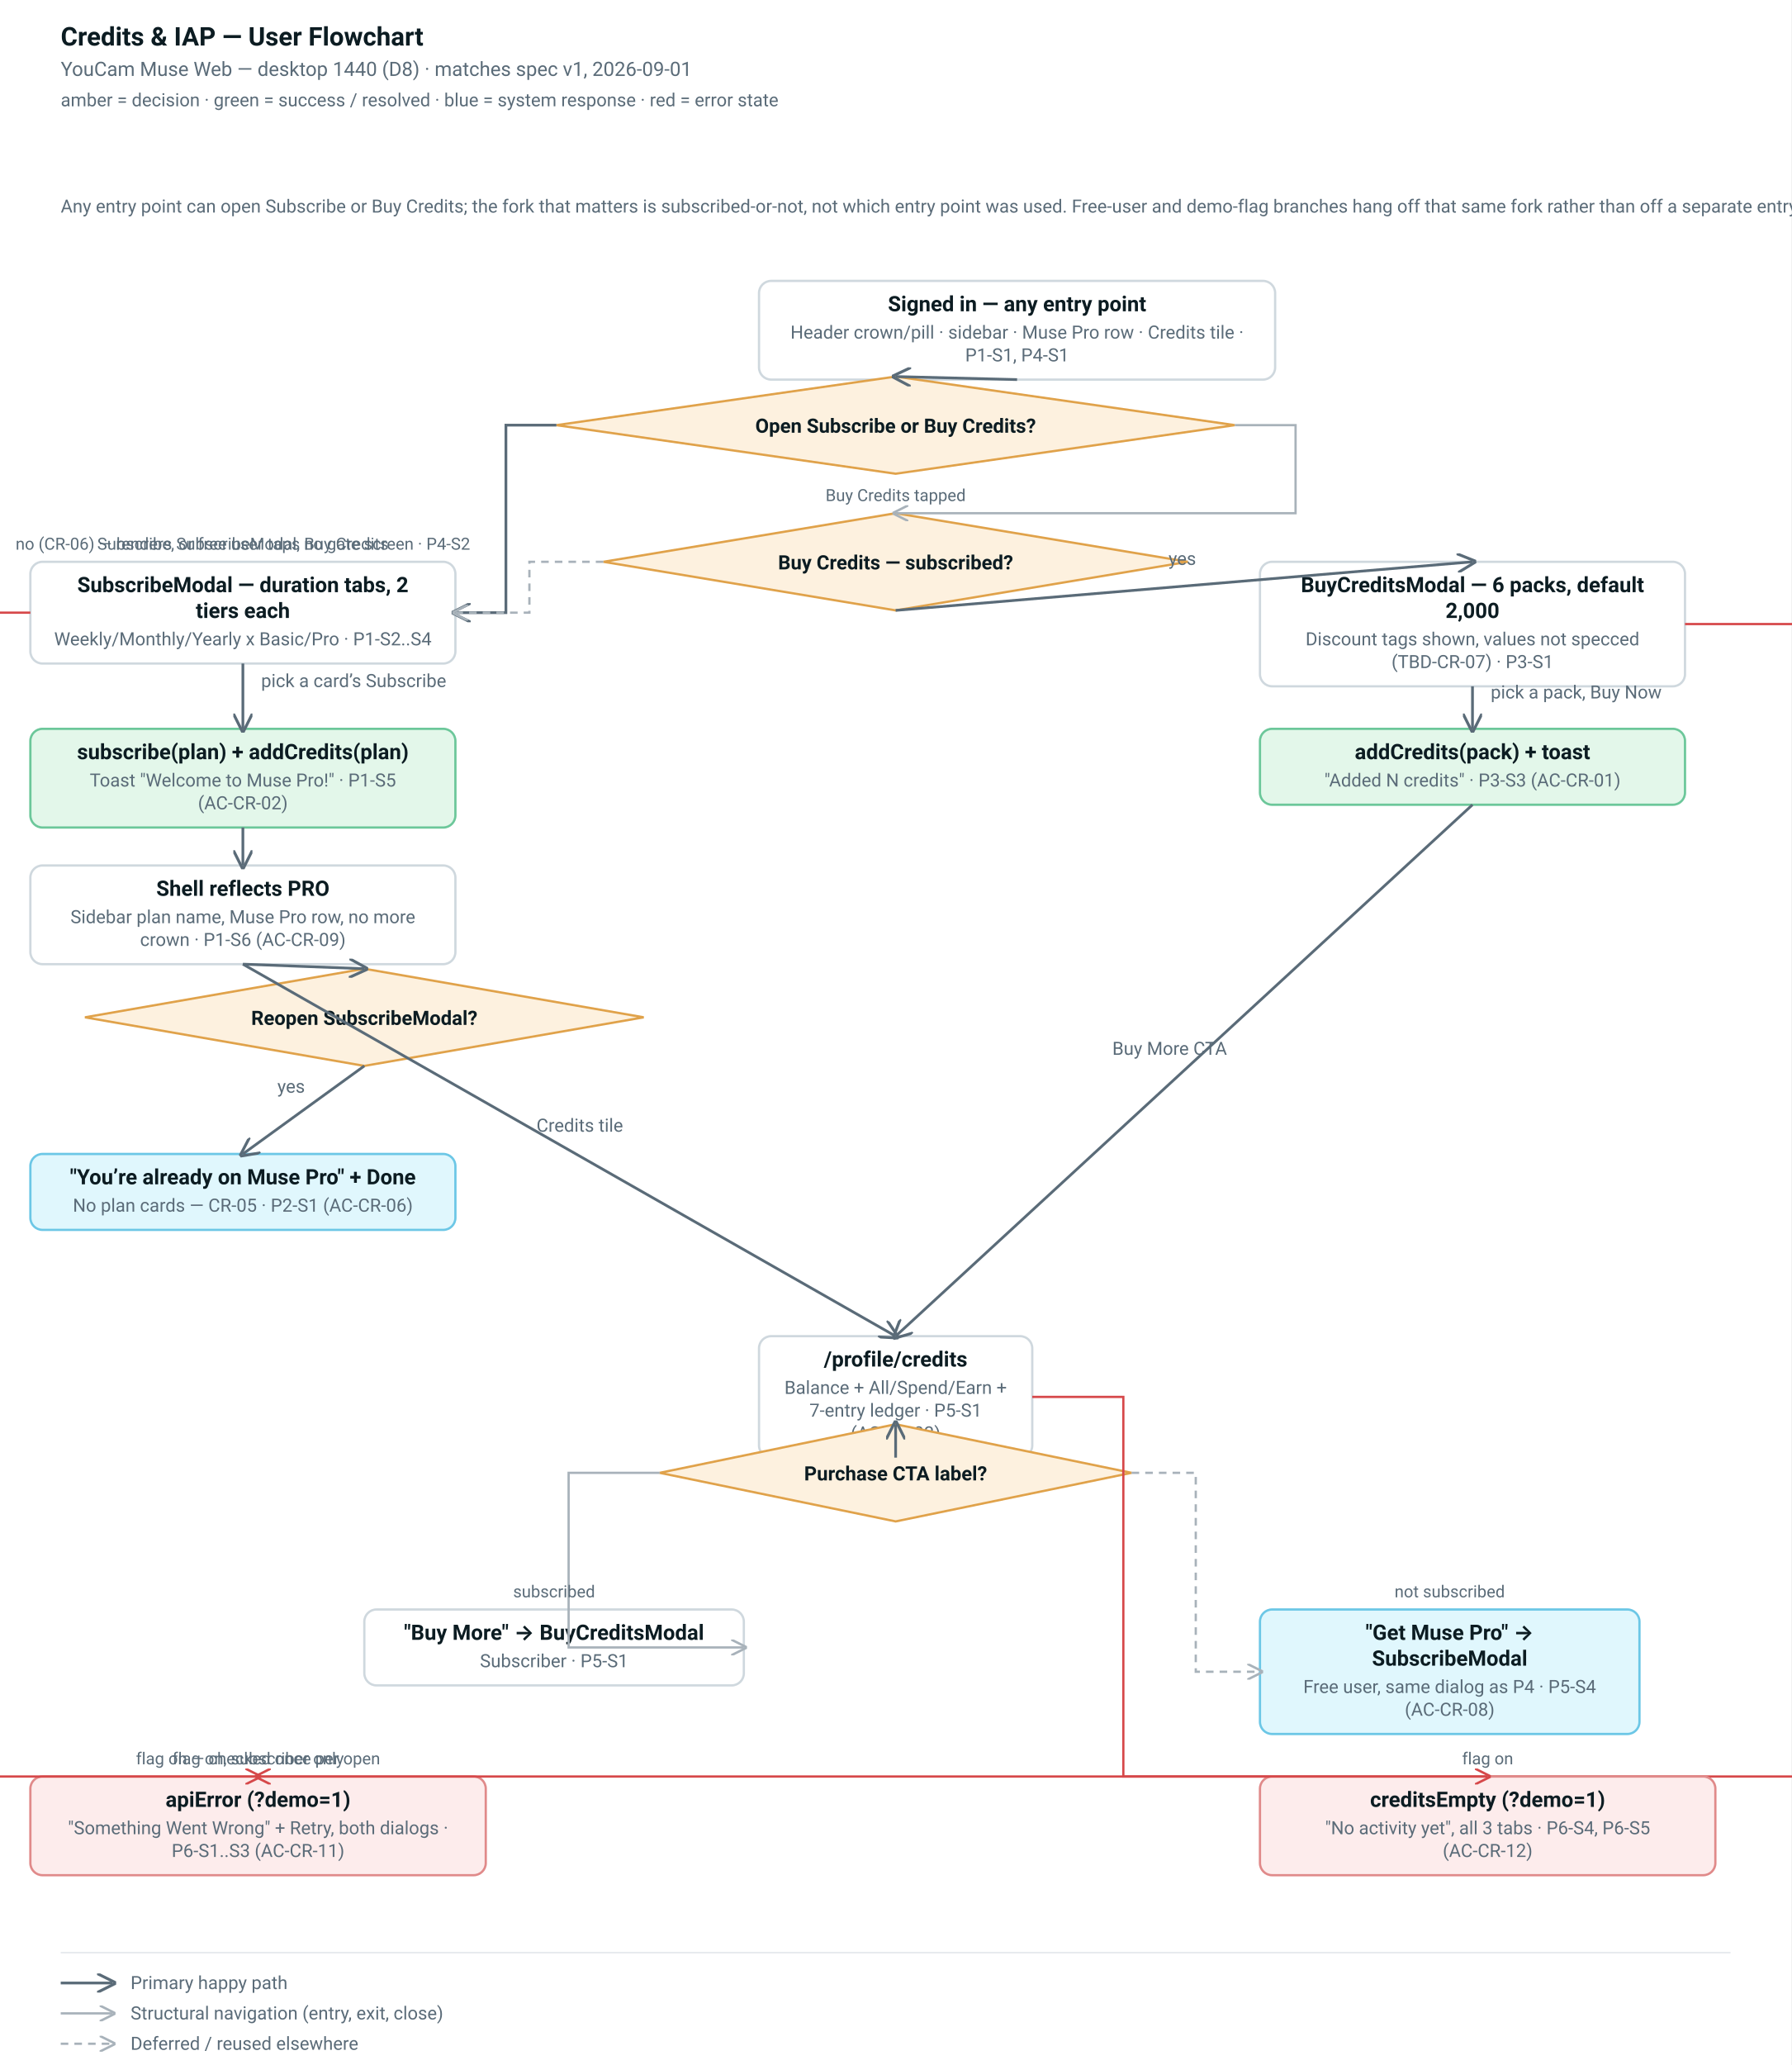
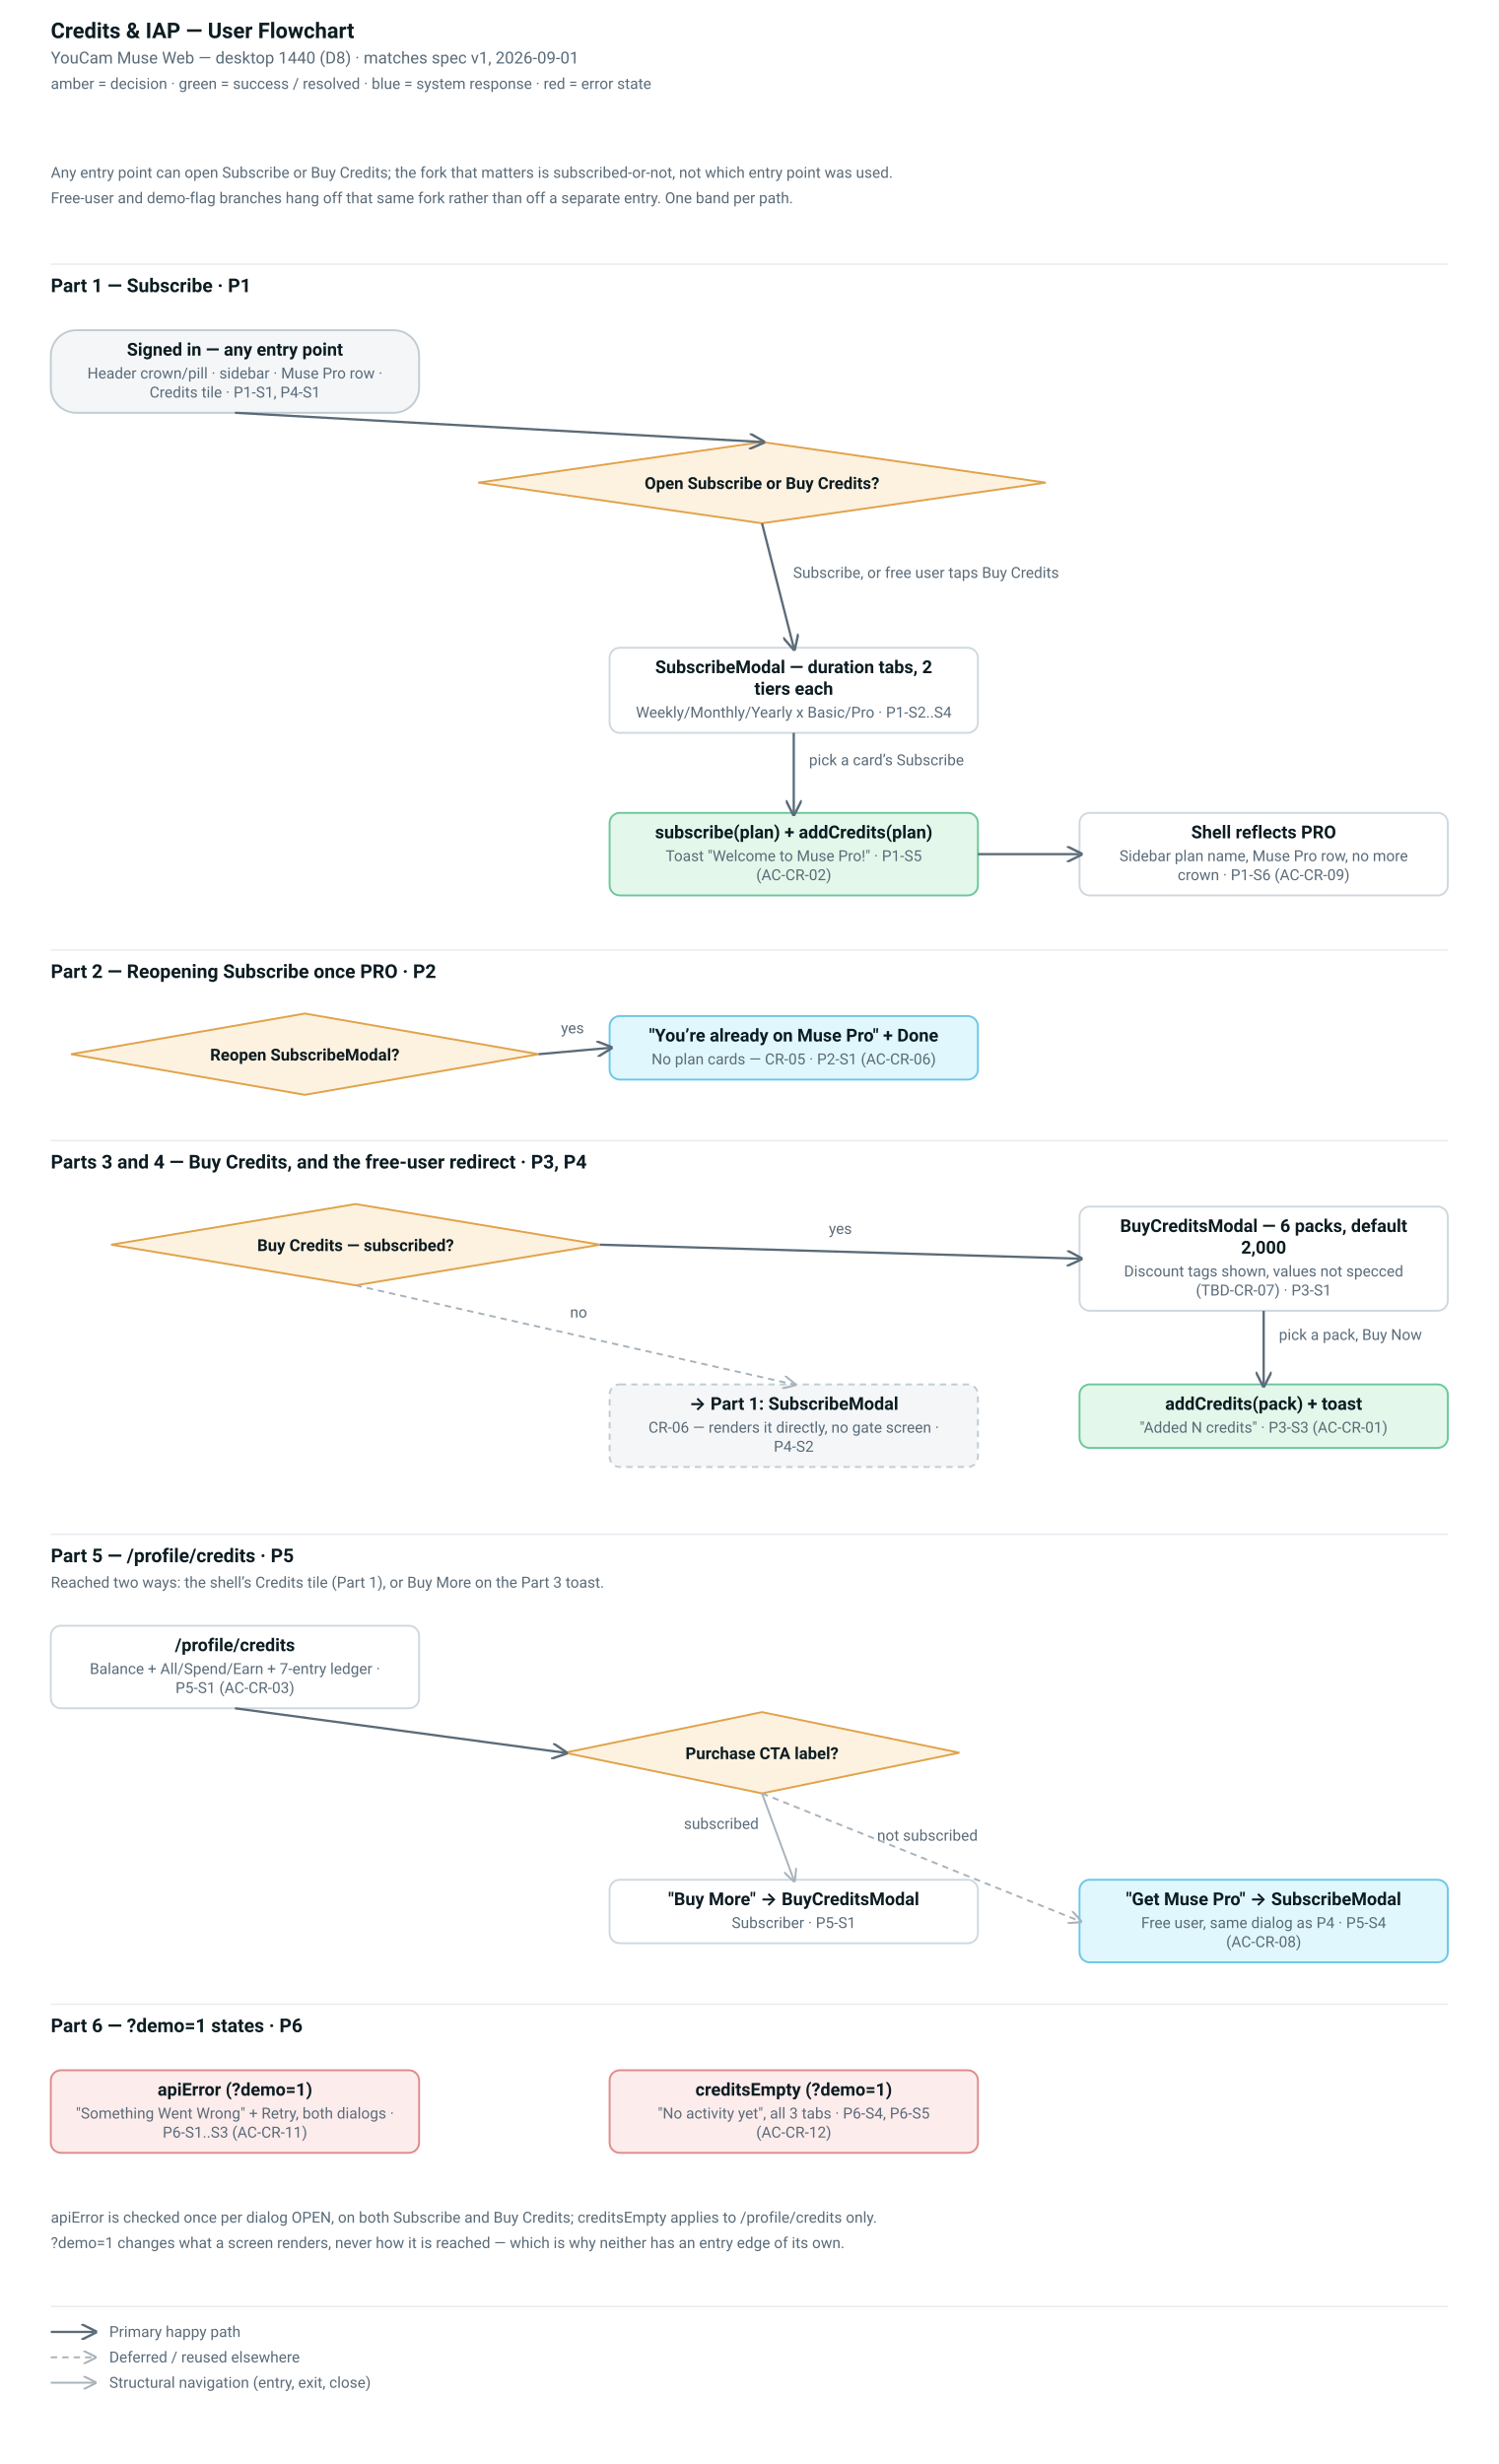
- <svg xmlns="http://www.w3.org/2000/svg" width="1180" height="1360" viewBox="0 0 1180 1360" font-family="-apple-system,BlinkMacSystemFont,'Segoe UI',Roboto,sans-serif" role="img">
+ <svg xmlns="http://www.w3.org/2000/svg" width="1180" height="1940" viewBox="0 0 1180 1940" font-family="-apple-system,BlinkMacSystemFont,'Segoe UI',Roboto,sans-serif" role="img">
  <defs>
    <marker id="fc-primary" viewBox="0 0 10 10" refX="8" refY="5" markerWidth="7" markerHeight="7" orient="auto-start-reverse">
      <path d="M0 0 L10 5 L0 10" fill="none" stroke="#5a6b78" stroke-width="1.5" />
    </marker>
    <marker id="fc-error" viewBox="0 0 10 10" refX="8" refY="5" markerWidth="7" markerHeight="7" orient="auto-start-reverse">
      <path d="M0 0 L10 5 L0 10" fill="none" stroke="#d6484a" stroke-width="1.5" />
    </marker>
    <marker id="fc-structural" viewBox="0 0 10 10" refX="8" refY="5" markerWidth="7" markerHeight="7" orient="auto-start-reverse">
      <path d="M0 0 L10 5 L0 10" fill="none" stroke="#a8b2ba" stroke-width="1.5" />
    </marker>
    <marker id="fc-deferred" viewBox="0 0 10 10" refX="8" refY="5" markerWidth="7" markerHeight="7" orient="auto-start-reverse">
      <path d="M0 0 L10 5 L0 10" fill="none" stroke="#a8b2ba" stroke-width="1.5" />
    </marker>
    <marker id="fc-retry" viewBox="0 0 10 10" refX="8" refY="5" markerWidth="7" markerHeight="7" orient="auto-start-reverse">
      <path d="M0 0 L10 5 L0 10" fill="none" stroke="#6cc7e6" stroke-width="1.5" />
    </marker>
  </defs>
-   <rect width="1180" height="1360" fill="#ffffff" />
+   <rect width="1180" height="1940" fill="#ffffff" />
  <text x="40" y="30" font-size="17" font-weight="700" fill="#0c1c22">Credits &amp; IAP — User Flowchart</text>
  <text x="40" y="50" font-size="13" fill="#5a6b78">YouCam Muse Web — desktop 1440 (D8) · matches spec v1, 2026-09-01</text>
  <text x="40" y="70" font-size="12" fill="#5a6b78">amber = decision · green = success / resolved · blue = system response · red = error state</text>
  <g transform="translate(0,80)">
-     <text x="40" y="60" font-size="12" fill="#5a6b78">Any entry point can open Subscribe or Buy Credits; the fork that matters is subscribed-or-not, not which entry point was used. Free-user and demo-flag branches hang off that same fork rather than off a separate entry.</text>
-     <rect x="500" y="105" width="340" height="65" rx="8" fill="#ffffff" stroke="#cfd8de" stroke-width="1.5" />
-     <text x="670" y="125" font-size="14" font-weight="700" fill="#0c1c22" text-anchor="middle">Signed in — any entry point</text>
-     <text x="670" y="143" font-size="12" fill="#5a6b78" text-anchor="middle">Header crown/pill · sidebar · Muse Pro row · Credits tile ·</text>
-     <text x="670" y="158" font-size="12" fill="#5a6b78" text-anchor="middle">P1-S1, P4-S1</text>
-     <polygon points="590,168 813.455,200 590,232 366.545,200" fill="#fdf1df" stroke="#e0a24a" stroke-width="1.5" />
-     <text x="590" y="205" font-size="13" font-weight="700" fill="#0c1c22" text-anchor="middle">Open Subscribe or Buy Credits?</text>
-     <line x1="670" y1="170" x2="590" y2="168" stroke="#5a6b78" stroke-width="1.8" marker-end="url(#fc-primary)" />
-     <rect x="20" y="290" width="280" height="67" rx="8" fill="#ffffff" stroke="#cfd8de" stroke-width="1.5" />
-     <text x="160" y="310" font-size="14" font-weight="700" fill="#0c1c22" text-anchor="middle">SubscribeModal — duration tabs, 2</text>
-     <text x="160" y="327" font-size="14" font-weight="700" fill="#0c1c22" text-anchor="middle">tiers each</text>
-     <text x="160" y="345" font-size="12" fill="#5a6b78" text-anchor="middle">Weekly/Monthly/Yearly x Basic/Pro · P1-S2..S4</text>
-     <path d="M366.545 200 L333.272 200 L333.272 323.5 L300 323.5" fill="none" stroke="#5a6b78" stroke-width="1.8" marker-end="url(#fc-primary)" />
-     <text x="160" y="282" font-size="11" fill="#5a6b78" text-anchor="middle">Subscribe, or free user taps Buy Credits</text>
-     <polygon points="590,258 782.52,290 590,322 397.48,290" fill="#fdf1df" stroke="#e0a24a" stroke-width="1.5" />
-     <text x="590" y="295" font-size="13" font-weight="700" fill="#0c1c22" text-anchor="middle">Buy Credits — subscribed?</text>
-     <path d="M813.455 200 L853.455 200 L853.455 258 L590 258" fill="none" stroke="#a8b2ba" stroke-width="1.5" marker-end="url(#fc-structural)" />
-     <text x="590" y="250" font-size="11" fill="#5a6b78" text-anchor="middle">Buy Credits tapped</text>
-     <path d="M397.48 290 L348.74 290 L348.74 323.5 L300 323.5" fill="none" stroke="#a8b2ba" stroke-width="1.5" stroke-dasharray="5 4" marker-end="url(#fc-deferred)" />
-     <text x="160" y="282" font-size="11" fill="#5a6b78" text-anchor="middle">no (CR-06) — renders SubscribeModal, no gate screen · P4-S2</text>
-     <rect x="830" y="290" width="280" height="82" rx="8" fill="#ffffff" stroke="#cfd8de" stroke-width="1.5" />
-     <text x="970" y="310" font-size="14" font-weight="700" fill="#0c1c22" text-anchor="middle">BuyCreditsModal — 6 packs, default</text>
-     <text x="970" y="327" font-size="14" font-weight="700" fill="#0c1c22" text-anchor="middle">2,000</text>
-     <text x="970" y="345" font-size="12" fill="#5a6b78" text-anchor="middle">Discount tags shown, values not specced</text>
-     <text x="970" y="360" font-size="12" fill="#5a6b78" text-anchor="middle">(TBD-CR-07) · P3-S1</text>
-     <line x1="590" y1="322" x2="970" y2="290" stroke="#5a6b78" stroke-width="1.8" marker-end="url(#fc-primary)" />
-     <text x="778.825" y="292.049" font-size="12" fill="#5a6b78" text-anchor="middle">yes</text>
-     <rect x="20" y="400" width="280" height="65" rx="8" fill="#e3f7ea" stroke="#6cc79a" stroke-width="1.5" />
-     <text x="160" y="420" font-size="14" font-weight="700" fill="#0c1c22" text-anchor="middle">subscribe(plan) + addCredits(plan)</text>
-     <text x="160" y="438" font-size="12" fill="#5a6b78" text-anchor="middle">Toast "Welcome to Muse Pro!" · P1-S5</text>
-     <text x="160" y="453" font-size="12" fill="#5a6b78" text-anchor="middle">(AC-CR-02)</text>
-     <line x1="160" y1="357" x2="160" y2="400" stroke="#5a6b78" stroke-width="1.8" marker-end="url(#fc-primary)" />
-     <text x="172" y="372.5" font-size="12" fill="#5a6b78" text-anchor="start">pick a card’s Subscribe</text>
-     <rect x="20" y="490" width="280" height="65" rx="8" fill="#ffffff" stroke="#cfd8de" stroke-width="1.5" />
-     <text x="160" y="510" font-size="14" font-weight="700" fill="#0c1c22" text-anchor="middle">Shell reflects PRO</text>
-     <text x="160" y="528" font-size="12" fill="#5a6b78" text-anchor="middle">Sidebar plan name, Muse Pro row, no more</text>
-     <text x="160" y="543" font-size="12" fill="#5a6b78" text-anchor="middle">crown · P1-S6 (AC-CR-09)</text>
-     <line x1="160" y1="465" x2="160" y2="490" stroke="#5a6b78" stroke-width="1.8" marker-end="url(#fc-primary)" />
-     <polygon points="240,558 424.035,590 240,622 55.965,590" fill="#fdf1df" stroke="#e0a24a" stroke-width="1.5" />
-     <text x="240" y="595" font-size="13" font-weight="700" fill="#0c1c22" text-anchor="middle">Reopen SubscribeModal?</text>
-     <line x1="160" y1="555" x2="240" y2="558" stroke="#5a6b78" stroke-width="1.8" marker-end="url(#fc-primary)" />
-     <rect x="20" y="680" width="280" height="50" rx="8" fill="#e0f7fd" stroke="#6cc7e6" stroke-width="1.5" />
-     <text x="160" y="700" font-size="14" font-weight="700" fill="#0c1c22" text-anchor="middle">"You’re already on Muse Pro" + Done</text>
-     <text x="160" y="718" font-size="12" fill="#5a6b78" text-anchor="middle">No plan cards — CR-05 · P2-S1 (AC-CR-06)</text>
-     <line x1="240" y1="622" x2="160" y2="680" stroke="#5a6b78" stroke-width="1.8" marker-end="url(#fc-primary)" />
-     <text x="191.782" y="639.665" font-size="12" fill="#5a6b78" text-anchor="middle">yes</text>
-     <rect x="830" y="400" width="280" height="50" rx="8" fill="#e3f7ea" stroke="#6cc79a" stroke-width="1.5" />
-     <text x="970" y="420" font-size="14" font-weight="700" fill="#0c1c22" text-anchor="middle">addCredits(pack) + toast</text>
-     <text x="970" y="438" font-size="12" fill="#5a6b78" text-anchor="middle">"Added N credits" · P3-S3 (AC-CR-01)</text>
-     <line x1="970" y1="372" x2="970" y2="400" stroke="#5a6b78" stroke-width="1.8" marker-end="url(#fc-primary)" />
-     <text x="982" y="380" font-size="12" fill="#5a6b78" text-anchor="start">pick a pack, Buy Now</text>
-     <rect x="500" y="800" width="180" height="80" rx="8" fill="#ffffff" stroke="#cfd8de" stroke-width="1.5" />
-     <text x="590" y="820" font-size="14" font-weight="700" fill="#0c1c22" text-anchor="middle">/profile/credits</text>
-     <text x="590" y="838" font-size="12" fill="#5a6b78" text-anchor="middle">Balance + All/Spend/Earn +</text>
-     <text x="590" y="853" font-size="12" fill="#5a6b78" text-anchor="middle">7-entry ledger · P5-S1</text>
-     <text x="590" y="868" font-size="12" fill="#5a6b78" text-anchor="middle">(AC-CR-03)</text>
-     <line x1="160" y1="555" x2="590" y2="800" stroke="#5a6b78" stroke-width="1.8" marker-end="url(#fc-primary)" />
-     <text x="381.931" y="665.336" font-size="12" fill="#5a6b78" text-anchor="middle">Credits tile</text>
-     <line x1="970" y1="450" x2="590" y2="800" stroke="#5a6b78" stroke-width="1.8" marker-end="url(#fc-primary)" />
-     <text x="770.515" y="614.702" font-size="12" fill="#5a6b78" text-anchor="middle">Buy More CTA</text>
-     <polygon points="590,858 745.422,890 590,922 434.578,890" fill="#fdf1df" stroke="#e0a24a" stroke-width="1.5" />
-     <text x="590" y="895" font-size="13" font-weight="700" fill="#0c1c22" text-anchor="middle">Purchase CTA label?</text>
-     <line x1="590" y1="880" x2="590" y2="858" stroke="#5a6b78" stroke-width="1.8" marker-end="url(#fc-primary)" />
-     <rect x="240" y="980" width="250" height="50" rx="8" fill="#ffffff" stroke="#cfd8de" stroke-width="1.5" />
-     <text x="365" y="1000" font-size="14" font-weight="700" fill="#0c1c22" text-anchor="middle">"Buy More" → BuyCreditsModal</text>
-     <text x="365" y="1018" font-size="12" fill="#5a6b78" text-anchor="middle">Subscriber · P5-S1</text>
-     <path d="M434.578 890 L374.578 890 L374.578 1005 L490 1005" fill="none" stroke="#a8b2ba" stroke-width="1.5" marker-end="url(#fc-structural)" />
-     <text x="365" y="972" font-size="11" fill="#5a6b78" text-anchor="middle">subscribed</text>
-     <rect x="830" y="980" width="250" height="82" rx="8" fill="#e0f7fd" stroke="#6cc7e6" stroke-width="1.5" />
-     <text x="955" y="1000" font-size="14" font-weight="700" fill="#0c1c22" text-anchor="middle">"Get Muse Pro" →</text>
-     <text x="955" y="1017" font-size="14" font-weight="700" fill="#0c1c22" text-anchor="middle">SubscribeModal</text>
-     <text x="955" y="1035" font-size="12" fill="#5a6b78" text-anchor="middle">Free user, same dialog as P4 · P5-S4</text>
-     <text x="955" y="1050" font-size="12" fill="#5a6b78" text-anchor="middle">(AC-CR-08)</text>
-     <path d="M745.422 890 L787.711 890 L787.711 1021 L830 1021" fill="none" stroke="#a8b2ba" stroke-width="1.5" stroke-dasharray="5 4" marker-end="url(#fc-deferred)" />
-     <text x="955" y="972" font-size="11" fill="#5a6b78" text-anchor="middle">not subscribed</text>
-     <rect x="20" y="1090" width="300" height="65" rx="8" fill="#fdecec" stroke="#e08a8a" stroke-width="1.5" />
-     <text x="170" y="1110" font-size="14" font-weight="700" fill="#0c1c22" text-anchor="middle">apiError (?demo=1)</text>
-     <text x="170" y="1128" font-size="12" fill="#5a6b78" text-anchor="middle">"Something Went Wrong" + Retry, both dialogs ·</text>
-     <text x="170" y="1143" font-size="12" fill="#5a6b78" text-anchor="middle">P6-S1..S3 (AC-CR-11)</text>
-     <path d="M20 323.5 L-40 323.5 L-40 1090 L170 1090" fill="none" stroke="#d6484a" stroke-width="1.5" marker-end="url(#fc-error)" />
-     <text x="170" y="1082" font-size="11" fill="#5a6b78" text-anchor="middle">flag on — checked once per open</text>
-     <path d="M1110 331 L1290 331 L1290 1090 L170 1090" fill="none" stroke="#d6484a" stroke-width="1.5" marker-end="url(#fc-error)" />
-     <text x="170" y="1082" font-size="11" fill="#5a6b78" text-anchor="middle">flag on, subscriber only</text>
-     <rect x="830" y="1090" width="300" height="65" rx="8" fill="#fdecec" stroke="#e08a8a" stroke-width="1.5" />
-     <text x="980" y="1110" font-size="14" font-weight="700" fill="#0c1c22" text-anchor="middle">creditsEmpty (?demo=1)</text>
-     <text x="980" y="1128" font-size="12" fill="#5a6b78" text-anchor="middle">"No activity yet", all 3 tabs · P6-S4, P6-S5</text>
-     <text x="980" y="1143" font-size="12" fill="#5a6b78" text-anchor="middle">(AC-CR-12)</text>
-     <path d="M680 840 L740 840 L740 1090 L980 1090" fill="none" stroke="#d6484a" stroke-width="1.5" marker-end="url(#fc-error)" />
-     <text x="980" y="1082" font-size="11" fill="#5a6b78" text-anchor="middle">flag on</text>
-     <line x1="40" y1="1206" x2="1140" y2="1206" stroke="#e5e9ed" stroke-width="1" />
-     <line x1="40" y1="1226" x2="74" y2="1226" stroke="#5a6b78" stroke-width="1.8" marker-end="url(#fc-primary)" />
-     <text x="86" y="1230" font-size="12" fill="#5a6b78">Primary happy path</text>
-     <line x1="40" y1="1246" x2="74" y2="1246" stroke="#a8b2ba" stroke-width="1.5" marker-end="url(#fc-structural)" />
-     <text x="86" y="1250" font-size="12" fill="#5a6b78">Structural navigation (entry, exit, close)</text>
-     <line x1="40" y1="1266" x2="74" y2="1266" stroke="#a8b2ba" stroke-width="1.5" stroke-dasharray="5 4" marker-end="url(#fc-deferred)" />
-     <text x="86" y="1270" font-size="12" fill="#5a6b78">Deferred / reused elsewhere</text>
-     <line x1="40" y1="1286" x2="74" y2="1286" stroke="#d6484a" stroke-width="1.5" marker-end="url(#fc-error)" />
-     <text x="86" y="1290" font-size="12" fill="#5a6b78">Error branch</text>
+     <text x="40" y="60" font-size="12" fill="#5a6b78">Any entry point can open Subscribe or Buy Credits; the fork that matters is subscribed-or-not, not which entry point was used.</text>
+     <text x="40" y="80" font-size="12" fill="#5a6b78">Free-user and demo-flag branches hang off that same fork rather than off a separate entry. One band per path.</text>
+     <line x1="40" y1="128" x2="1140" y2="128" stroke="#e5e9ed" stroke-width="1" />
+     <text x="40" y="150" font-size="15" font-weight="700" fill="#0c1c22">Part 1 — Subscribe  ·  P1</text>
+     <rect x="40" y="180" width="290" height="65" rx="20" fill="#f4f6f8" stroke="#c0ccd3" stroke-width="1.5" />
+     <text x="185" y="200" font-size="14" font-weight="700" fill="#0c1c22" text-anchor="middle">Signed in — any entry point</text>
+     <text x="185" y="218" font-size="12" fill="#5a6b78" text-anchor="middle">Header crown/pill · sidebar · Muse Pro row ·</text>
+     <text x="185" y="233" font-size="12" fill="#5a6b78" text-anchor="middle">Credits tile · P1-S1, P4-S1</text>
+     <polygon points="600,268 823.455,300 600,332 376.545,300" fill="#fdf1df" stroke="#e0a24a" stroke-width="1.5" />
+     <text x="600" y="305" font-size="13" font-weight="700" fill="#0c1c22" text-anchor="middle">Open Subscribe or Buy Credits?</text>
+     <line x1="185" y1="245" x2="600" y2="268" stroke="#5a6b78" stroke-width="1.8" marker-end="url(#fc-primary)" />
+     <rect x="480" y="430" width="290" height="67" rx="8" fill="#ffffff" stroke="#cfd8de" stroke-width="1.5" />
+     <text x="625" y="450" font-size="14" font-weight="700" fill="#0c1c22" text-anchor="middle">SubscribeModal — duration tabs, 2</text>
+     <text x="625" y="467" font-size="14" font-weight="700" fill="#0c1c22" text-anchor="middle">tiers each</text>
+     <text x="625" y="485" font-size="12" fill="#5a6b78" text-anchor="middle">Weekly/Monthly/Yearly x Basic/Pro · P1-S2..S4</text>
+     <line x1="600" y1="332" x2="625" y2="430" stroke="#5a6b78" stroke-width="1.8" marker-end="url(#fc-primary)" />
+     <text x="624.5" y="375" font-size="12" fill="#5a6b78" text-anchor="start">Subscribe, or free user taps Buy Credits</text>
+     <rect x="480" y="560" width="290" height="65" rx="8" fill="#e3f7ea" stroke="#6cc79a" stroke-width="1.5" />
+     <text x="625" y="580" font-size="14" font-weight="700" fill="#0c1c22" text-anchor="middle">subscribe(plan) + addCredits(plan)</text>
+     <text x="625" y="598" font-size="12" fill="#5a6b78" text-anchor="middle">Toast "Welcome to Muse Pro!" · P1-S5</text>
+     <text x="625" y="613" font-size="12" fill="#5a6b78" text-anchor="middle">(AC-CR-02)</text>
+     <line x1="625" y1="497" x2="625" y2="560" stroke="#5a6b78" stroke-width="1.8" marker-end="url(#fc-primary)" />
+     <text x="637" y="522.5" font-size="12" fill="#5a6b78" text-anchor="start">pick a card’s Subscribe</text>
+     <rect x="850" y="560" width="290" height="65" rx="8" fill="#ffffff" stroke="#cfd8de" stroke-width="1.5" />
+     <text x="995" y="580" font-size="14" font-weight="700" fill="#0c1c22" text-anchor="middle">Shell reflects PRO</text>
+     <text x="995" y="598" font-size="12" fill="#5a6b78" text-anchor="middle">Sidebar plan name, Muse Pro row, no more</text>
+     <text x="995" y="613" font-size="12" fill="#5a6b78" text-anchor="middle">crown · P1-S6 (AC-CR-09)</text>
+     <line x1="770" y1="592.5" x2="850" y2="592.5" stroke="#5a6b78" stroke-width="1.8" marker-end="url(#fc-primary)" />
+     <line x1="40" y1="668" x2="1140" y2="668" stroke="#e5e9ed" stroke-width="1" />
+     <text x="40" y="690" font-size="15" font-weight="700" fill="#0c1c22">Part 2 — Reopening Subscribe once PRO  ·  P2</text>
+     <polygon points="240,718 424.035,750 240,782 55.965,750" fill="#fdf1df" stroke="#e0a24a" stroke-width="1.5" />
+     <text x="240" y="755" font-size="13" font-weight="700" fill="#0c1c22" text-anchor="middle">Reopen SubscribeModal?</text>
+     <rect x="480" y="720" width="290" height="50" rx="8" fill="#e0f7fd" stroke="#6cc7e6" stroke-width="1.5" />
+     <text x="625" y="740" font-size="14" font-weight="700" fill="#0c1c22" text-anchor="middle">"You’re already on Muse Pro" + Done</text>
+     <text x="625" y="758" font-size="12" fill="#5a6b78" text-anchor="middle">No plan cards — CR-05 · P2-S1 (AC-CR-06)</text>
+     <line x1="424.035" y1="750" x2="480" y2="745" stroke="#5a6b78" stroke-width="1.8" marker-end="url(#fc-primary)" />
+     <text x="450.771" y="733.556" font-size="12" fill="#5a6b78" text-anchor="middle">yes</text>
+     <line x1="40" y1="818" x2="1140" y2="818" stroke="#e5e9ed" stroke-width="1" />
+     <text x="40" y="840" font-size="15" font-weight="700" fill="#0c1c22">Parts 3 and 4 — Buy Credits, and the free-user redirect  ·  P3, P4</text>
+     <polygon points="280,868 472.52,900 280,932 87.48,900" fill="#fdf1df" stroke="#e0a24a" stroke-width="1.5" />
+     <text x="280" y="905" font-size="13" font-weight="700" fill="#0c1c22" text-anchor="middle">Buy Credits — subscribed?</text>
+     <rect x="850" y="870" width="290" height="82" rx="8" fill="#ffffff" stroke="#cfd8de" stroke-width="1.5" />
+     <text x="995" y="890" font-size="14" font-weight="700" fill="#0c1c22" text-anchor="middle">BuyCreditsModal — 6 packs, default</text>
+     <text x="995" y="907" font-size="14" font-weight="700" fill="#0c1c22" text-anchor="middle">2,000</text>
+     <text x="995" y="925" font-size="12" fill="#5a6b78" text-anchor="middle">Discount tags shown, values not specced</text>
+     <text x="995" y="940" font-size="12" fill="#5a6b78" text-anchor="middle">(TBD-CR-07) · P3-S1</text>
+     <line x1="472.52" y1="900" x2="850" y2="911" stroke="#5a6b78" stroke-width="1.8" marker-end="url(#fc-primary)" />
+     <text x="661.668" y="891.506" font-size="12" fill="#5a6b78" text-anchor="middle">yes</text>
+     <rect x="850" y="1010" width="290" height="50" rx="8" fill="#e3f7ea" stroke="#6cc79a" stroke-width="1.5" />
+     <text x="995" y="1030" font-size="14" font-weight="700" fill="#0c1c22" text-anchor="middle">addCredits(pack) + toast</text>
+     <text x="995" y="1048" font-size="12" fill="#5a6b78" text-anchor="middle">"Added N credits" · P3-S3 (AC-CR-01)</text>
+     <line x1="995" y1="952" x2="995" y2="1010" stroke="#5a6b78" stroke-width="1.8" marker-end="url(#fc-primary)" />
+     <text x="1007" y="975" font-size="12" fill="#5a6b78" text-anchor="start">pick a pack, Buy Now</text>
+     <rect x="480" y="1010" width="290" height="65" rx="8" fill="#f4f6f8" stroke="#c0ccd3" stroke-width="1.5" stroke-dasharray="5 4" />
+     <text x="625" y="1030" font-size="14" font-weight="700" fill="#0c1c22" text-anchor="middle">→ Part 1: SubscribeModal</text>
+     <text x="625" y="1048" font-size="12" fill="#5a6b78" text-anchor="middle">CR-06 — renders it directly, no gate screen ·</text>
+     <text x="625" y="1063" font-size="12" fill="#5a6b78" text-anchor="middle">P4-S2</text>
+     <line x1="280" y1="932" x2="625" y2="1010" stroke="#a8b2ba" stroke-width="1.5" stroke-dasharray="5 4" marker-end="url(#fc-deferred)" />
+     <text x="455.587" y="957.345" font-size="12" fill="#5a6b78" text-anchor="middle">no</text>
+     <line x1="40" y1="1128" x2="1140" y2="1128" stroke="#e5e9ed" stroke-width="1" />
+     <text x="40" y="1150" font-size="15" font-weight="700" fill="#0c1c22">Part 5 — /profile/credits  ·  P5</text>
+     <text x="40" y="1170" font-size="12" fill="#5a6b78">Reached two ways: the shell’s Credits tile (Part 1), or Buy More on the Part 3 toast.</text>
+     <rect x="40" y="1200" width="290" height="65" rx="8" fill="#ffffff" stroke="#cfd8de" stroke-width="1.5" />
+     <text x="185" y="1220" font-size="14" font-weight="700" fill="#0c1c22" text-anchor="middle">/profile/credits</text>
+     <text x="185" y="1238" font-size="12" fill="#5a6b78" text-anchor="middle">Balance + All/Spend/Earn + 7-entry ledger ·</text>
+     <text x="185" y="1253" font-size="12" fill="#5a6b78" text-anchor="middle">P5-S1 (AC-CR-03)</text>
+     <polygon points="600,1268 755.422,1300 600,1332 444.578,1300" fill="#fdf1df" stroke="#e0a24a" stroke-width="1.5" />
+     <text x="600" y="1305" font-size="13" font-weight="700" fill="#0c1c22" text-anchor="middle">Purchase CTA label?</text>
+     <line x1="185" y1="1265" x2="444.578" y2="1300" stroke="#5a6b78" stroke-width="1.8" marker-end="url(#fc-primary)" />
+     <rect x="480" y="1400" width="290" height="50" rx="8" fill="#ffffff" stroke="#cfd8de" stroke-width="1.5" />
+     <text x="625" y="1420" font-size="14" font-weight="700" fill="#0c1c22" text-anchor="middle">"Buy More" → BuyCreditsModal</text>
+     <text x="625" y="1438" font-size="12" fill="#5a6b78" text-anchor="middle">Subscriber · P5-S1</text>
+     <line x1="600" y1="1332" x2="625" y2="1400" stroke="#a8b2ba" stroke-width="1.5" marker-end="url(#fc-structural)" />
+     <text x="538.5" y="1360" font-size="12" fill="#5a6b78" text-anchor="start">subscribed</text>
+     <rect x="850" y="1400" width="290" height="65" rx="8" fill="#e0f7fd" stroke="#6cc7e6" stroke-width="1.5" />
+     <text x="995" y="1420" font-size="14" font-weight="700" fill="#0c1c22" text-anchor="middle">"Get Muse Pro" → SubscribeModal</text>
+     <text x="995" y="1438" font-size="12" fill="#5a6b78" text-anchor="middle">Free user, same dialog as P4 · P5-S4</text>
+     <text x="995" y="1453" font-size="12" fill="#5a6b78" text-anchor="middle">(AC-CR-08)</text>
+     <line x1="600" y1="1332" x2="850" y2="1432.5" stroke="#a8b2ba" stroke-width="1.5" stroke-dasharray="5 4" marker-end="url(#fc-deferred)" />
+     <text x="730.222" y="1369.26" font-size="12" fill="#5a6b78" text-anchor="middle">not subscribed</text>
+     <line x1="40" y1="1498" x2="1140" y2="1498" stroke="#e5e9ed" stroke-width="1" />
+     <text x="40" y="1520" font-size="15" font-weight="700" fill="#0c1c22">Part 6 — ?demo=1 states  ·  P6</text>
+     <rect x="40" y="1550" width="290" height="65" rx="8" fill="#fdecec" stroke="#e08a8a" stroke-width="1.5" />
+     <text x="185" y="1570" font-size="14" font-weight="700" fill="#0c1c22" text-anchor="middle">apiError (?demo=1)</text>
+     <text x="185" y="1588" font-size="12" fill="#5a6b78" text-anchor="middle">"Something Went Wrong" + Retry, both dialogs ·</text>
+     <text x="185" y="1603" font-size="12" fill="#5a6b78" text-anchor="middle">P6-S1..S3 (AC-CR-11)</text>
+     <rect x="480" y="1550" width="290" height="65" rx="8" fill="#fdecec" stroke="#e08a8a" stroke-width="1.5" />
+     <text x="625" y="1570" font-size="14" font-weight="700" fill="#0c1c22" text-anchor="middle">creditsEmpty (?demo=1)</text>
+     <text x="625" y="1588" font-size="12" fill="#5a6b78" text-anchor="middle">"No activity yet", all 3 tabs · P6-S4, P6-S5</text>
+     <text x="625" y="1603" font-size="12" fill="#5a6b78" text-anchor="middle">(AC-CR-12)</text>
+     <text x="40" y="1670" font-size="12" fill="#5a6b78">apiError is checked once per dialog OPEN, on both Subscribe and Buy Credits; creditsEmpty applies to /profile/credits only.</text>
+     <text x="40" y="1690" font-size="12" fill="#5a6b78">?demo=1 changes what a screen renders, never how it is reached — which is why neither has an entry edge of its own.</text>
+     <line x1="40" y1="1736" x2="1140" y2="1736" stroke="#e5e9ed" stroke-width="1" />
+     <line x1="40" y1="1756" x2="74" y2="1756" stroke="#5a6b78" stroke-width="1.8" marker-end="url(#fc-primary)" />
+     <text x="86" y="1760" font-size="12" fill="#5a6b78">Primary happy path</text>
+     <line x1="40" y1="1776" x2="74" y2="1776" stroke="#a8b2ba" stroke-width="1.5" stroke-dasharray="5 4" marker-end="url(#fc-deferred)" />
+     <text x="86" y="1780" font-size="12" fill="#5a6b78">Deferred / reused elsewhere</text>
+     <line x1="40" y1="1796" x2="74" y2="1796" stroke="#a8b2ba" stroke-width="1.5" marker-end="url(#fc-structural)" />
+     <text x="86" y="1800" font-size="12" fill="#5a6b78">Structural navigation (entry, exit, close)</text>
  </g>
</svg>
